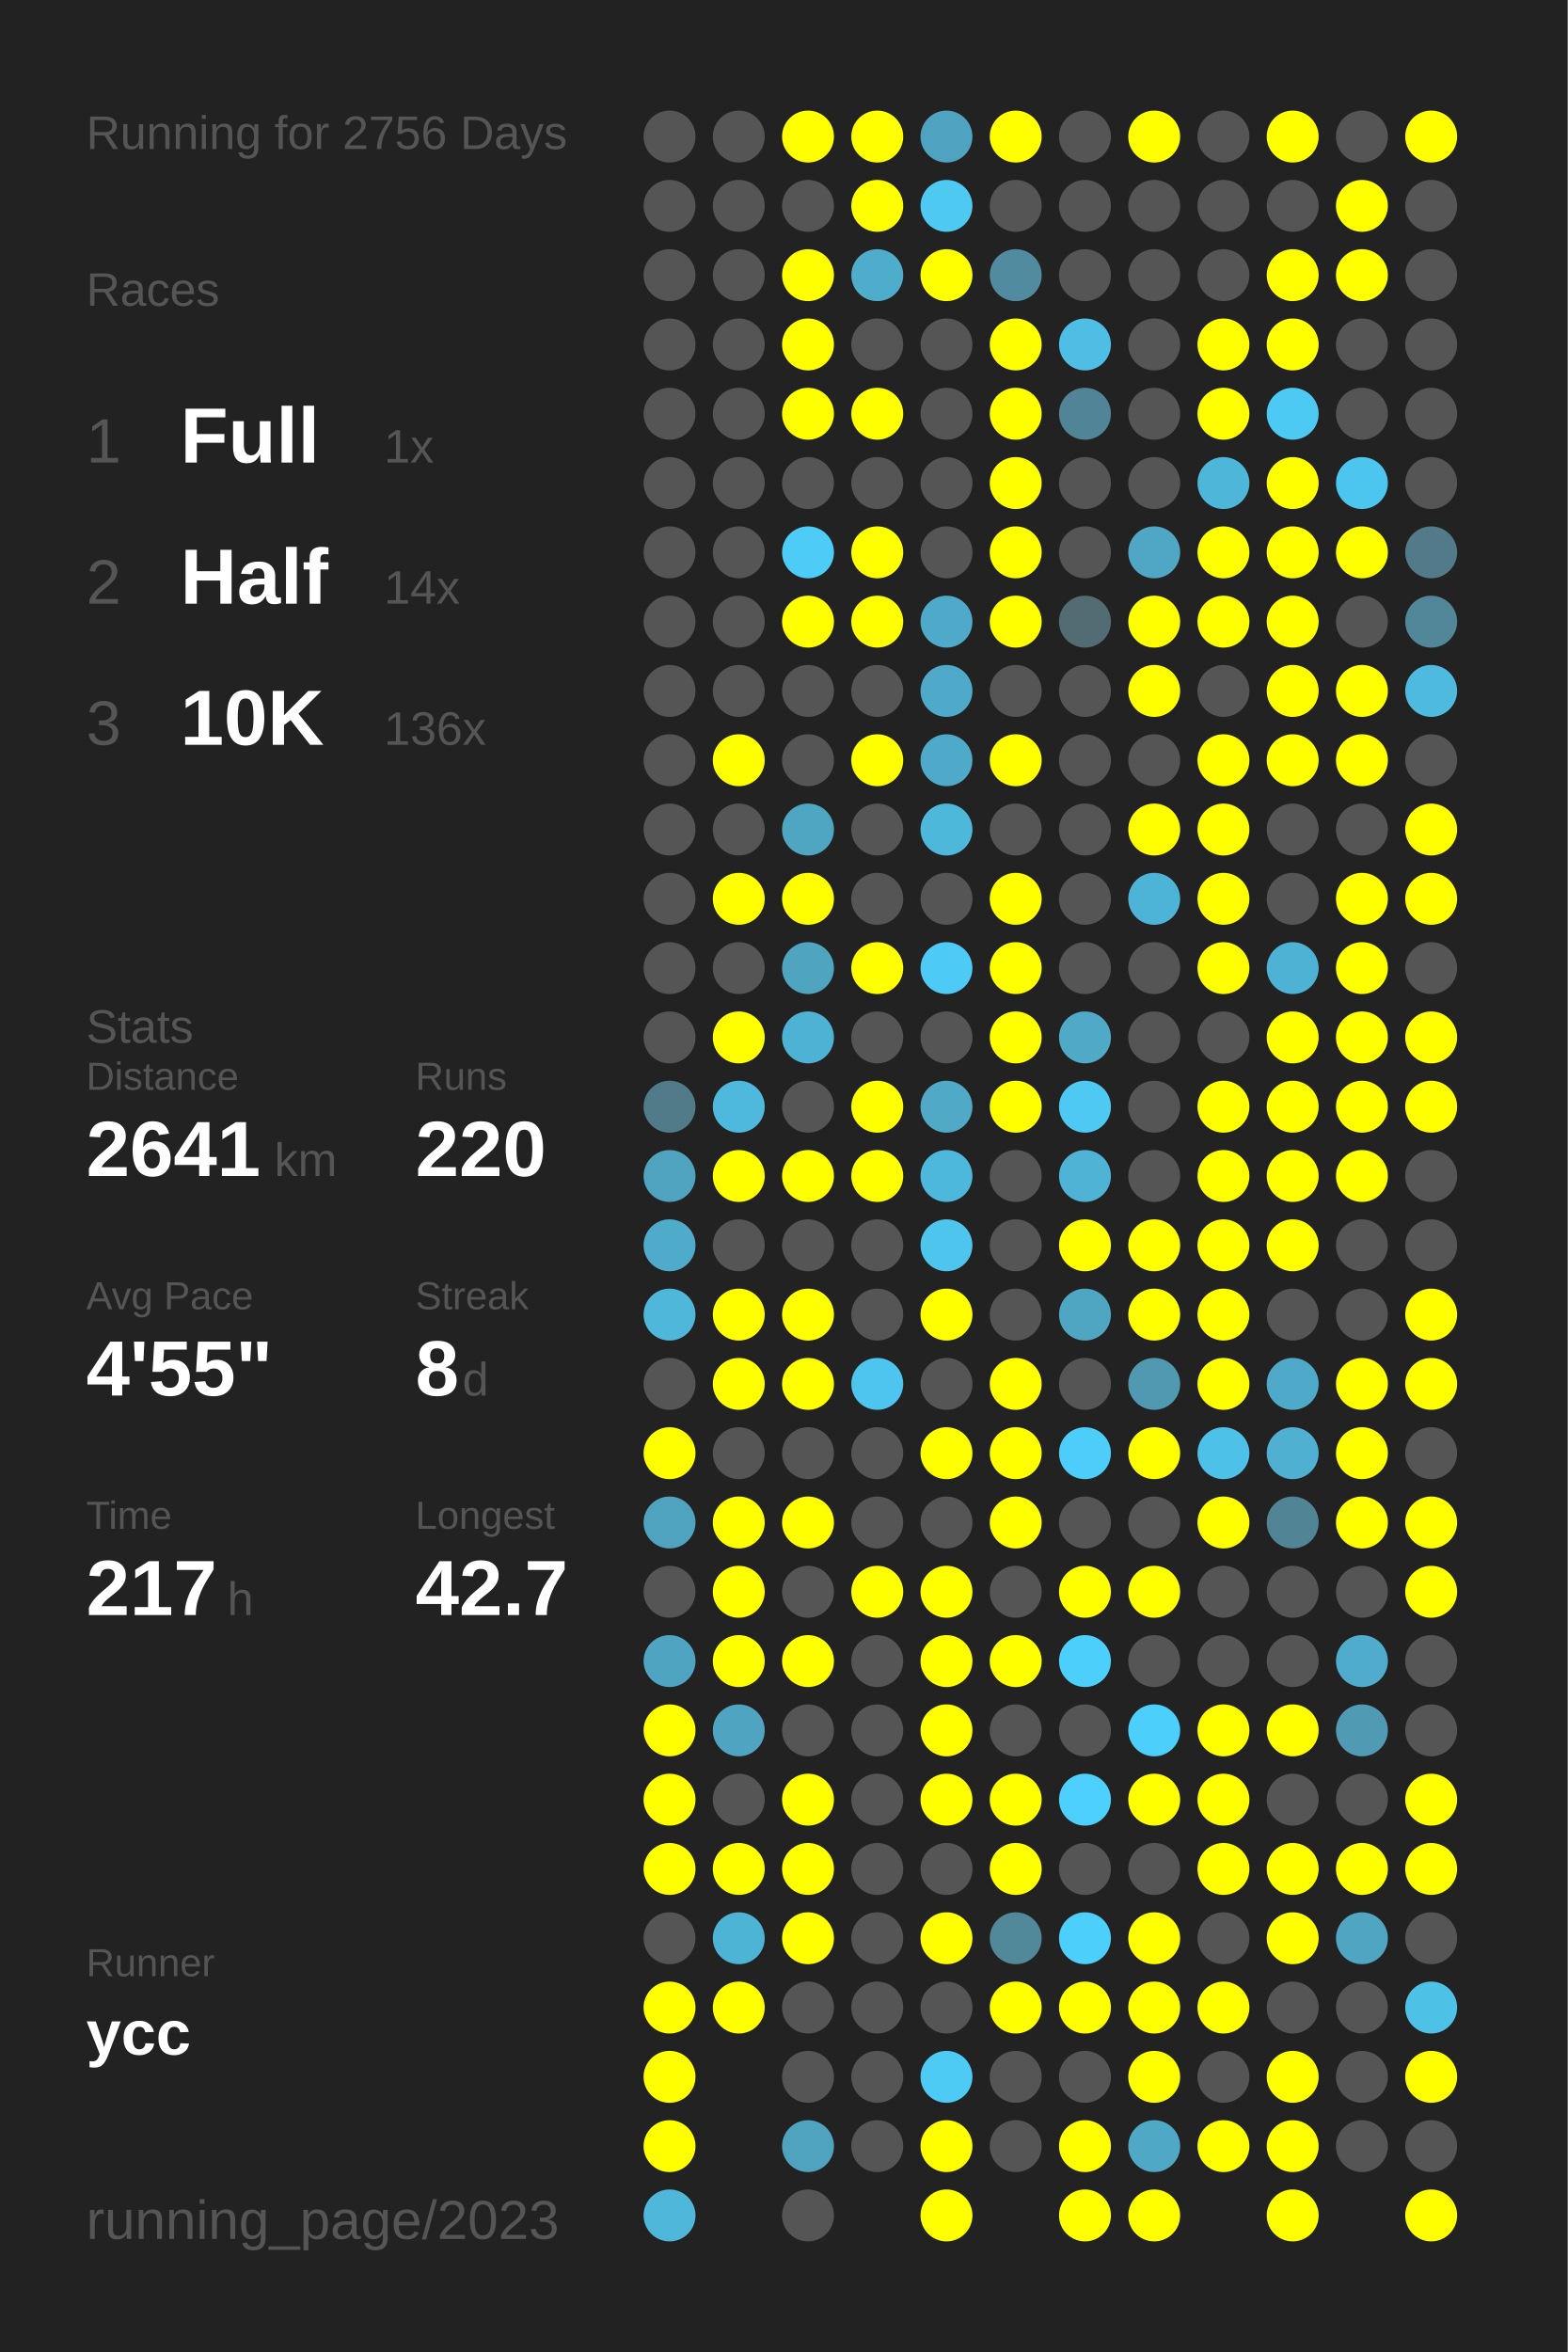
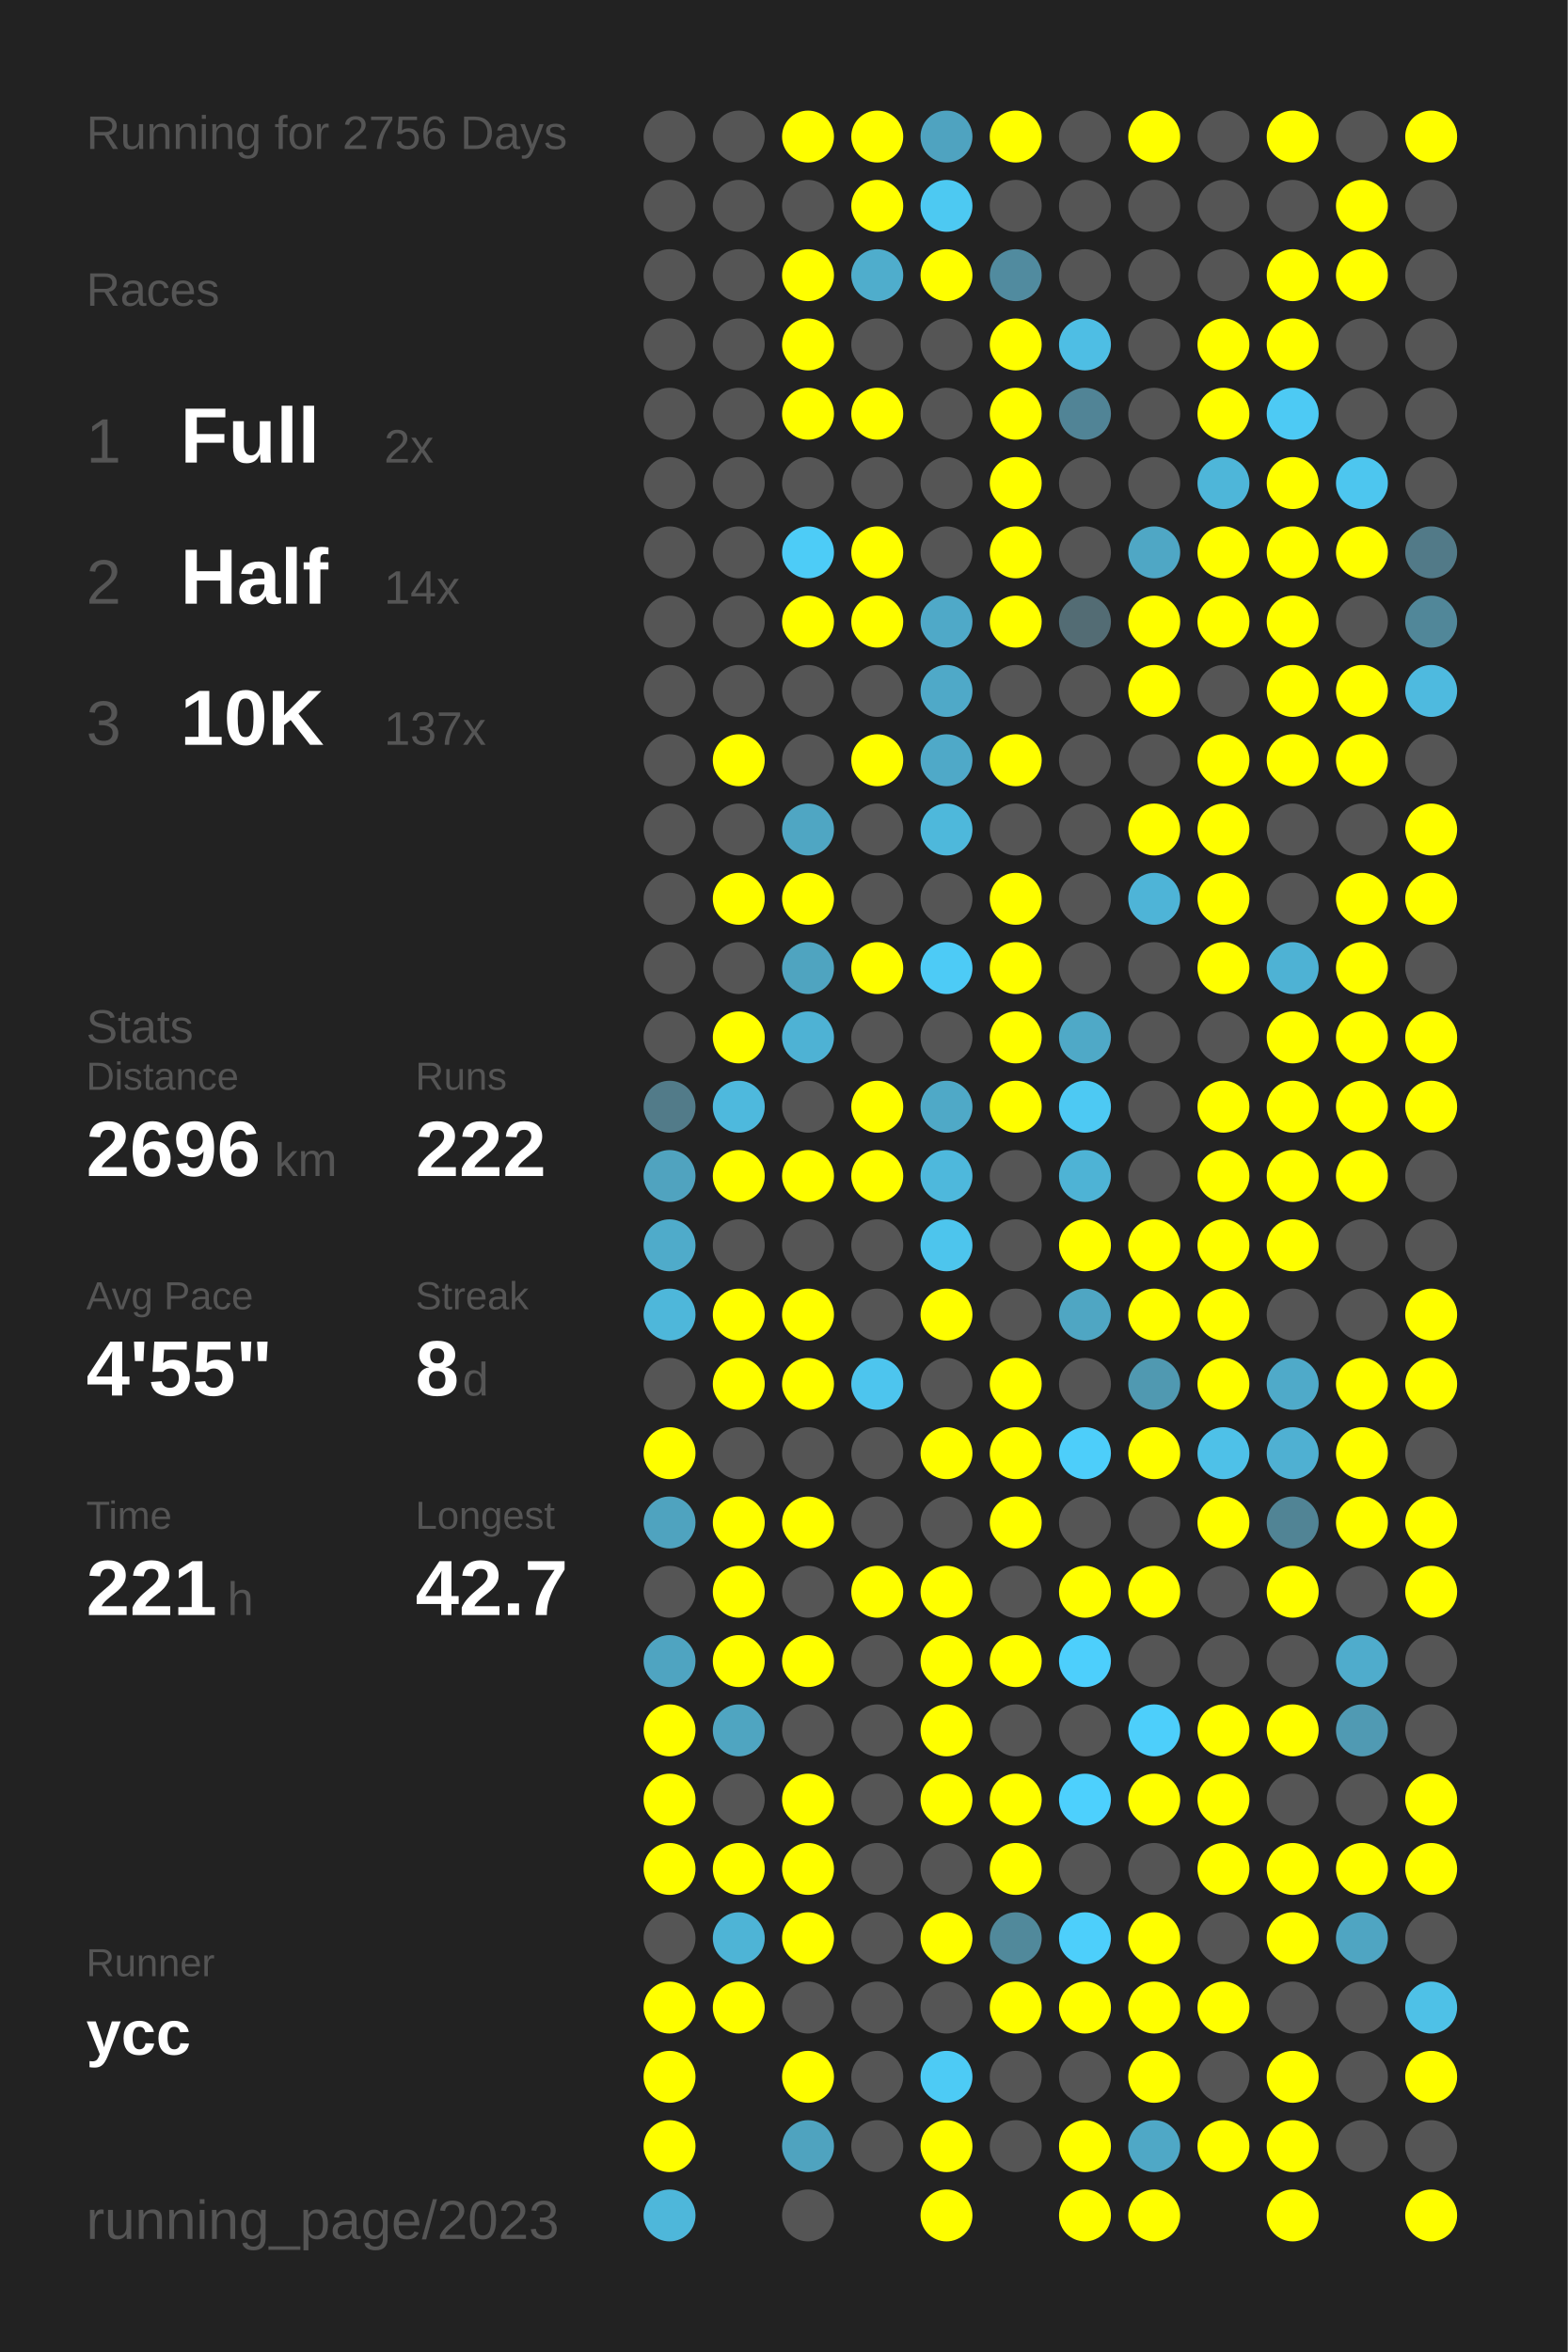
<svg xmlns="http://www.w3.org/2000/svg" baseProfile="full" height="300mm" version="1.1" viewBox="0,0,200,300" width="200mm">
  <defs />
  <rect fill="#222222" height="300" width="200" x="0" y="0" />
  <text fill="#555555" style="font-size:6px; font-family:Arial;" x="11" y="19">Running for 2756 Days</text>
  <text fill="#555555" style="font-size:6px; font-family:Arial;" x="11" y="39">Races</text>
  <text fill="#555555" style="font-size:8px; font-family:Arial;" x="11" y="59">1</text>
  <text fill="#FFFFFF" style="font-size:10px; font-family:Arial; font-weight:bold;" x="23" y="59">Full</text>
-   <text fill="#555555" style="font-size:6px; font-family:Arial;" x="49" y="59">1x</text>
+   <text fill="#555555" style="font-size:6px; font-family:Arial;" x="49" y="59">2x</text>
  <text fill="#555555" style="font-size:8px; font-family:Arial;" x="11" y="77">2</text>
  <text fill="#FFFFFF" style="font-size:10px; font-family:Arial; font-weight:bold;" x="23" y="77">Half</text>
  <text fill="#555555" style="font-size:6px; font-family:Arial;" x="49" y="77">14x</text>
  <text fill="#555555" style="font-size:8px; font-family:Arial;" x="11" y="95">3</text>
  <text fill="#FFFFFF" style="font-size:10px; font-family:Arial; font-weight:bold;" x="23" y="95">10K</text>
-   <text fill="#555555" style="font-size:6px; font-family:Arial;" x="49" y="95">136x</text>
+   <text fill="#555555" style="font-size:6px; font-family:Arial;" x="49" y="95">137x</text>
  <text fill="#555555" style="font-size:6px; font-family:Arial;" x="11" y="133">Stats</text>
  <text fill="#555555" style="font-size:5px; font-family:Arial;" x="11" y="139">Distance</text>
-   <text fill="#FFFFFF" style="font-size:10px; font-family:Arial; font-weight:bold;" x="11" y="150">2641</text>
+   <text fill="#FFFFFF" style="font-size:10px; font-family:Arial; font-weight:bold;" x="11" y="150">2696</text>
  <text fill="#555555" style="font-size:6px; font-family:Arial;" x="35" y="150">km</text>
  <text fill="#555555" style="font-size:5px; font-family:Arial;" x="53" y="139">Runs</text>
-   <text fill="#FFFFFF" style="font-size:10px; font-family:Arial; font-weight:bold;" x="53" y="150">220</text>
+   <text fill="#FFFFFF" style="font-size:10px; font-family:Arial; font-weight:bold;" x="53" y="150">222</text>
  <text fill="#555555" style="font-size:5px; font-family:Arial;" x="11" y="167">Avg Pace</text>
  <text fill="#FFFFFF" style="font-size:10px; font-family:Arial; font-weight:bold;" x="11" y="178">4'55"</text>
  <text fill="#555555" style="font-size:5px; font-family:Arial;" x="53" y="167">Streak</text>
  <text fill="#FFFFFF" style="font-size:10px; font-family:Arial; font-weight:bold;" x="53" y="178">8</text>
  <text fill="#555555" style="font-size:6px; font-family:Arial;" x="59" y="178">d</text>
  <text fill="#555555" style="font-size:5px; font-family:Arial;" x="11" y="195">Time</text>
-   <text fill="#FFFFFF" style="font-size:10px; font-family:Arial; font-weight:bold;" x="11" y="206">217</text>
+   <text fill="#FFFFFF" style="font-size:10px; font-family:Arial; font-weight:bold;" x="11" y="206">221</text>
  <text fill="#555555" style="font-size:6px; font-family:Arial;" x="29" y="206">h</text>
  <text fill="#555555" style="font-size:5px; font-family:Arial;" x="53" y="195">Longest</text>
  <text fill="#FFFFFF" style="font-size:10px; font-family:Arial; font-weight:bold;" x="53" y="206">42.7</text>
  <text fill="#555555" style="font-size:5px; font-family:Arial;" x="11" y="252.065">Runner</text>
  <text fill="#FFFFFF" style="font-size:8px; font-family:Arial; font-weight:bold;" x="11" y="262.065">ycc</text>
  <text fill="#555555" style="font-size:7px; font-family:Arial;" x="11" y="285.581">running_page/2023</text>
  <circle cx="85.417" cy="17.419" fill="#555555" r="3.312" />
  <circle cx="85.417" cy="26.258" fill="#555555" r="3.312" />
  <circle cx="85.417" cy="35.097" fill="#555555" r="3.312" />
  <circle cx="85.417" cy="43.935" fill="#555555" r="3.312" />
  <circle cx="85.417" cy="52.774" fill="#555555" r="3.312" />
  <circle cx="85.417" cy="61.613" fill="#555555" r="3.312" />
  <circle cx="85.417" cy="70.452" fill="#555555" r="3.312" />
  <circle cx="85.417" cy="79.29" fill="#555555" r="3.312" />
  <circle cx="85.417" cy="88.129" fill="#555555" r="3.312" />
  <circle cx="85.417" cy="96.968" fill="#555555" r="3.312" />
  <circle cx="85.417" cy="105.806" fill="#555555" r="3.312" />
  <circle cx="85.417" cy="114.645" fill="#555555" r="3.312" />
  <circle cx="85.417" cy="123.484" fill="#555555" r="3.312" />
  <circle cx="85.417" cy="132.323" fill="#555555" r="3.312" />
  <circle cx="85.417" cy="141.161" fill="#527b89" r="3.312" />
  <circle cx="85.417" cy="150" fill="#50a3bf" r="3.312" />
  <circle cx="85.417" cy="158.839" fill="#4fabca" r="3.312" />
  <circle cx="85.417" cy="167.677" fill="#4eb7da" r="3.312" />
  <circle cx="85.417" cy="176.516" fill="#555555" r="3.312" />
  <circle cx="85.417" cy="185.355" fill="#FFFF00" r="3.312" />
  <circle cx="85.417" cy="194.194" fill="#4fa3bf" r="3.312" />
  <circle cx="85.417" cy="203.032" fill="#555555" r="3.312" />
  <circle cx="85.417" cy="211.871" fill="#4fa4c1" r="3.312" />
  <circle cx="85.417" cy="220.71" fill="#FFFF00" r="3.312" />
  <circle cx="85.417" cy="229.548" fill="#FFFF00" r="3.312" />
  <circle cx="85.417" cy="238.387" fill="#FFFF00" r="3.312" />
  <circle cx="85.417" cy="247.226" fill="#555555" r="3.312" />
  <circle cx="85.417" cy="256.065" fill="#FFFF00" r="3.312" />
  <circle cx="85.417" cy="264.903" fill="#FFFF00" r="3.312" />
  <circle cx="85.417" cy="273.742" fill="#FFFF00" r="3.312" />
  <circle cx="85.417" cy="282.581" fill="#4eb7da" r="3.312" />
  <circle cx="94.25" cy="17.419" fill="#555555" r="3.312" />
  <circle cx="94.25" cy="26.258" fill="#555555" r="3.312" />
  <circle cx="94.25" cy="35.097" fill="#555555" r="3.312" />
  <circle cx="94.25" cy="43.935" fill="#555555" r="3.312" />
  <circle cx="94.25" cy="52.774" fill="#555555" r="3.312" />
  <circle cx="94.25" cy="61.613" fill="#555555" r="3.312" />
  <circle cx="94.25" cy="70.452" fill="#555555" r="3.312" />
  <circle cx="94.25" cy="79.29" fill="#555555" r="3.312" />
  <circle cx="94.25" cy="88.129" fill="#555555" r="3.312" />
  <circle cx="94.25" cy="96.968" fill="#FFFF00" r="3.312" />
  <circle cx="94.25" cy="105.806" fill="#555555" r="3.312" />
  <circle cx="94.25" cy="114.645" fill="#FFFF00" r="3.312" />
  <circle cx="94.25" cy="123.484" fill="#555555" r="3.312" />
  <circle cx="94.25" cy="132.323" fill="#FFFF00" r="3.312" />
  <circle cx="94.25" cy="141.161" fill="#4eb9dd" r="3.312" />
  <circle cx="94.25" cy="150" fill="#FFFF00" r="3.312" />
  <circle cx="94.25" cy="158.839" fill="#555555" r="3.312" />
  <circle cx="94.25" cy="167.677" fill="#FFFF00" r="3.312" />
  <circle cx="94.25" cy="176.516" fill="#FFFF00" r="3.312" />
  <circle cx="94.25" cy="185.355" fill="#555555" r="3.312" />
  <circle cx="94.25" cy="194.194" fill="#FFFF00" r="3.312" />
  <circle cx="94.25" cy="203.032" fill="#FFFF00" r="3.312" />
  <circle cx="94.25" cy="211.871" fill="#FFFF00" r="3.312" />
  <circle cx="94.25" cy="220.71" fill="#4fa5c1" r="3.312" />
  <circle cx="94.25" cy="229.548" fill="#555555" r="3.312" />
  <circle cx="94.25" cy="238.387" fill="#FFFF00" r="3.312" />
  <circle cx="94.25" cy="247.226" fill="#4eb4d6" r="3.312" />
  <circle cx="94.25" cy="256.065" fill="#FFFF00" r="3.312" />
  <circle cx="103.083" cy="17.419" fill="#FFFF00" r="3.312" />
  <circle cx="103.083" cy="26.258" fill="#555555" r="3.312" />
  <circle cx="103.083" cy="35.097" fill="#FFFF00" r="3.312" />
  <circle cx="103.083" cy="43.935" fill="#FFFF00" r="3.312" />
  <circle cx="103.083" cy="52.774" fill="#FFFF00" r="3.312" />
  <circle cx="103.083" cy="61.613" fill="#555555" r="3.312" />
  <circle cx="103.083" cy="70.452" fill="#4dccf7" r="3.312" />
  <circle cx="103.083" cy="79.29" fill="#FFFF00" r="3.312" />
  <circle cx="103.083" cy="88.129" fill="#555555" r="3.312" />
  <circle cx="103.083" cy="96.968" fill="#555555" r="3.312" />
  <circle cx="103.083" cy="105.806" fill="#4fa6c3" r="3.312" />
  <circle cx="103.083" cy="114.645" fill="#FFFF00" r="3.312" />
  <circle cx="103.083" cy="123.484" fill="#4fa4c0" r="3.312" />
  <circle cx="103.083" cy="132.323" fill="#4eb2d4" r="3.312" />
  <circle cx="103.083" cy="141.161" fill="#555555" r="3.312" />
  <circle cx="103.083" cy="150" fill="#FFFF00" r="3.312" />
  <circle cx="103.083" cy="158.839" fill="#555555" r="3.312" />
  <circle cx="103.083" cy="167.677" fill="#FFFF00" r="3.312" />
  <circle cx="103.083" cy="176.516" fill="#FFFF00" r="3.312" />
  <circle cx="103.083" cy="185.355" fill="#555555" r="3.312" />
  <circle cx="103.083" cy="194.194" fill="#FFFF00" r="3.312" />
  <circle cx="103.083" cy="203.032" fill="#555555" r="3.312" />
  <circle cx="103.083" cy="211.871" fill="#FFFF00" r="3.312" />
  <circle cx="103.083" cy="220.71" fill="#555555" r="3.312" />
  <circle cx="103.083" cy="229.548" fill="#FFFF00" r="3.312" />
  <circle cx="103.083" cy="238.387" fill="#FFFF00" r="3.312" />
  <circle cx="103.083" cy="247.226" fill="#FFFF00" r="3.312" />
  <circle cx="103.083" cy="256.065" fill="#555555" r="3.312" />
-   <circle cx="103.083" cy="264.903" fill="#555555" r="3.312" />
+   <circle cx="103.083" cy="264.903" fill="#FFFF00" r="3.312" />
  <circle cx="103.083" cy="273.742" fill="#4fa3bf" r="3.312" />
  <circle cx="103.083" cy="282.581" fill="#555555" r="3.312" />
  <circle cx="111.917" cy="17.419" fill="#FFFF00" r="3.312" />
  <circle cx="111.917" cy="26.258" fill="#FFFF00" r="3.312" />
  <circle cx="111.917" cy="35.097" fill="#4fadcc" r="3.312" />
  <circle cx="111.917" cy="43.935" fill="#555555" r="3.312" />
  <circle cx="111.917" cy="52.774" fill="#FFFF00" r="3.312" />
  <circle cx="111.917" cy="61.613" fill="#555555" r="3.312" />
  <circle cx="111.917" cy="70.452" fill="#FFFF00" r="3.312" />
  <circle cx="111.917" cy="79.29" fill="#FFFF00" r="3.312" />
  <circle cx="111.917" cy="88.129" fill="#555555" r="3.312" />
  <circle cx="111.917" cy="96.968" fill="#FFFF00" r="3.312" />
  <circle cx="111.917" cy="105.806" fill="#555555" r="3.312" />
  <circle cx="111.917" cy="114.645" fill="#555555" r="3.312" />
  <circle cx="111.917" cy="123.484" fill="#FFFF00" r="3.312" />
  <circle cx="111.917" cy="132.323" fill="#555555" r="3.312" />
  <circle cx="111.917" cy="141.161" fill="#FFFF00" r="3.312" />
  <circle cx="111.917" cy="150" fill="#FFFF00" r="3.312" />
  <circle cx="111.917" cy="158.839" fill="#555555" r="3.312" />
  <circle cx="111.917" cy="167.677" fill="#555555" r="3.312" />
  <circle cx="111.917" cy="176.516" fill="#4dc5ee" r="3.312" />
  <circle cx="111.917" cy="185.355" fill="#555555" r="3.312" />
  <circle cx="111.917" cy="194.194" fill="#555555" r="3.312" />
  <circle cx="111.917" cy="203.032" fill="#FFFF00" r="3.312" />
  <circle cx="111.917" cy="211.871" fill="#555555" r="3.312" />
  <circle cx="111.917" cy="220.71" fill="#555555" r="3.312" />
  <circle cx="111.917" cy="229.548" fill="#555555" r="3.312" />
  <circle cx="111.917" cy="238.387" fill="#555555" r="3.312" />
  <circle cx="111.917" cy="247.226" fill="#555555" r="3.312" />
  <circle cx="111.917" cy="256.065" fill="#555555" r="3.312" />
  <circle cx="111.917" cy="264.903" fill="#555555" r="3.312" />
  <circle cx="111.917" cy="273.742" fill="#555555" r="3.312" />
  <circle cx="120.75" cy="17.419" fill="#4fa3c0" r="3.312" />
  <circle cx="120.75" cy="26.258" fill="#4dc9f2" r="3.312" />
  <circle cx="120.75" cy="35.097" fill="#FFFF00" r="3.312" />
  <circle cx="120.75" cy="43.935" fill="#555555" r="3.312" />
  <circle cx="120.75" cy="52.774" fill="#555555" r="3.312" />
  <circle cx="120.75" cy="61.613" fill="#555555" r="3.312" />
  <circle cx="120.75" cy="70.452" fill="#555555" r="3.312" />
  <circle cx="120.75" cy="79.29" fill="#4fa9c8" r="3.312" />
  <circle cx="120.75" cy="88.129" fill="#4fa9c8" r="3.312" />
  <circle cx="120.75" cy="96.968" fill="#4fa9c8" r="3.312" />
  <circle cx="120.75" cy="105.806" fill="#4eb8db" r="3.312" />
  <circle cx="120.75" cy="114.645" fill="#555555" r="3.312" />
  <circle cx="120.75" cy="123.484" fill="#4dcbf6" r="3.312" />
  <circle cx="120.75" cy="132.323" fill="#555555" r="3.312" />
  <circle cx="120.75" cy="141.161" fill="#4fa9c7" r="3.312" />
  <circle cx="120.75" cy="150" fill="#4eb8dc" r="3.312" />
  <circle cx="120.75" cy="158.839" fill="#4dc5ed" r="3.312" />
  <circle cx="120.75" cy="167.677" fill="#FFFF00" r="3.312" />
  <circle cx="120.75" cy="176.516" fill="#555555" r="3.312" />
  <circle cx="120.75" cy="185.355" fill="#FFFF00" r="3.312" />
  <circle cx="120.75" cy="194.194" fill="#555555" r="3.312" />
  <circle cx="120.75" cy="203.032" fill="#FFFF00" r="3.312" />
  <circle cx="120.75" cy="211.871" fill="#FFFF00" r="3.312" />
  <circle cx="120.75" cy="220.71" fill="#FFFF00" r="3.312" />
  <circle cx="120.75" cy="229.548" fill="#FFFF00" r="3.312" />
  <circle cx="120.75" cy="238.387" fill="#555555" r="3.312" />
  <circle cx="120.75" cy="247.226" fill="#FFFF00" r="3.312" />
  <circle cx="120.75" cy="256.065" fill="#555555" r="3.312" />
  <circle cx="120.75" cy="264.903" fill="#4dcbf5" r="3.312" />
  <circle cx="120.75" cy="273.742" fill="#FFFF00" r="3.312" />
  <circle cx="120.75" cy="282.581" fill="#FFFF00" r="3.312" />
  <circle cx="129.583" cy="17.419" fill="#FFFF00" r="3.312" />
  <circle cx="129.583" cy="26.258" fill="#555555" r="3.312" />
  <circle cx="129.583" cy="35.097" fill="#518b9f" r="3.312" />
  <circle cx="129.583" cy="43.935" fill="#FFFF00" r="3.312" />
  <circle cx="129.583" cy="52.774" fill="#FFFF00" r="3.312" />
  <circle cx="129.583" cy="61.613" fill="#FFFF00" r="3.312" />
  <circle cx="129.583" cy="70.452" fill="#FFFF00" r="3.312" />
  <circle cx="129.583" cy="79.29" fill="#FFFF00" r="3.312" />
  <circle cx="129.583" cy="88.129" fill="#555555" r="3.312" />
  <circle cx="129.583" cy="96.968" fill="#FFFF00" r="3.312" />
  <circle cx="129.583" cy="105.806" fill="#555555" r="3.312" />
  <circle cx="129.583" cy="114.645" fill="#FFFF00" r="3.312" />
  <circle cx="129.583" cy="123.484" fill="#FFFF00" r="3.312" />
  <circle cx="129.583" cy="132.323" fill="#FFFF00" r="3.312" />
  <circle cx="129.583" cy="141.161" fill="#FFFF00" r="3.312" />
  <circle cx="129.583" cy="150" fill="#555555" r="3.312" />
  <circle cx="129.583" cy="158.839" fill="#555555" r="3.312" />
  <circle cx="129.583" cy="167.677" fill="#555555" r="3.312" />
  <circle cx="129.583" cy="176.516" fill="#FFFF00" r="3.312" />
  <circle cx="129.583" cy="185.355" fill="#FFFF00" r="3.312" />
  <circle cx="129.583" cy="194.194" fill="#FFFF00" r="3.312" />
  <circle cx="129.583" cy="203.032" fill="#555555" r="3.312" />
  <circle cx="129.583" cy="211.871" fill="#FFFF00" r="3.312" />
  <circle cx="129.583" cy="220.71" fill="#555555" r="3.312" />
  <circle cx="129.583" cy="229.548" fill="#FFFF00" r="3.312" />
  <circle cx="129.583" cy="238.387" fill="#FFFF00" r="3.312" />
  <circle cx="129.583" cy="247.226" fill="#51899b" r="3.312" />
  <circle cx="129.583" cy="256.065" fill="#FFFF00" r="3.312" />
  <circle cx="129.583" cy="264.903" fill="#555555" r="3.312" />
  <circle cx="129.583" cy="273.742" fill="#555555" r="3.312" />
  <circle cx="138.417" cy="17.419" fill="#555555" r="3.312" />
  <circle cx="138.417" cy="26.258" fill="#555555" r="3.312" />
  <circle cx="138.417" cy="35.097" fill="#555555" r="3.312" />
  <circle cx="138.417" cy="43.935" fill="#4ebee4" r="3.312" />
  <circle cx="138.417" cy="52.774" fill="#518496" r="3.312" />
  <circle cx="138.417" cy="61.613" fill="#555555" r="3.312" />
  <circle cx="138.417" cy="70.452" fill="#555555" r="3.312" />
  <circle cx="138.417" cy="79.29" fill="#536c74" r="3.312" />
  <circle cx="138.417" cy="88.129" fill="#555555" r="3.312" />
  <circle cx="138.417" cy="96.968" fill="#555555" r="3.312" />
  <circle cx="138.417" cy="105.806" fill="#555555" r="3.312" />
  <circle cx="138.417" cy="114.645" fill="#555555" r="3.312" />
  <circle cx="138.417" cy="123.484" fill="#555555" r="3.312" />
  <circle cx="138.417" cy="132.323" fill="#4fa9c7" r="3.312" />
  <circle cx="138.417" cy="141.161" fill="#4dc9f3" r="3.312" />
  <circle cx="138.417" cy="150" fill="#4eb3d5" r="3.312" />
  <circle cx="138.417" cy="158.839" fill="#FFFF00" r="3.312" />
  <circle cx="138.417" cy="167.677" fill="#4fa6c3" r="3.312" />
  <circle cx="138.417" cy="176.516" fill="#555555" r="3.312" />
  <circle cx="138.417" cy="185.355" fill="#4dcefa" r="3.312" />
  <circle cx="138.417" cy="194.194" fill="#555555" r="3.312" />
  <circle cx="138.417" cy="203.032" fill="#FFFF00" r="3.312" />
  <circle cx="138.417" cy="211.871" fill="#4dcffc" r="3.312" />
  <circle cx="138.417" cy="220.71" fill="#555555" r="3.312" />
  <circle cx="138.417" cy="229.548" fill="#4dd0fd" r="3.312" />
  <circle cx="138.417" cy="238.387" fill="#555555" r="3.312" />
  <circle cx="138.417" cy="247.226" fill="#4dcffb" r="3.312" />
  <circle cx="138.417" cy="256.065" fill="#FFFF00" r="3.312" />
  <circle cx="138.417" cy="264.903" fill="#555555" r="3.312" />
  <circle cx="138.417" cy="273.742" fill="#FFFF00" r="3.312" />
  <circle cx="138.417" cy="282.581" fill="#FFFF00" r="3.312" />
  <circle cx="147.25" cy="17.419" fill="#FFFF00" r="3.312" />
  <circle cx="147.25" cy="26.258" fill="#555555" r="3.312" />
  <circle cx="147.25" cy="35.097" fill="#555555" r="3.312" />
  <circle cx="147.25" cy="43.935" fill="#555555" r="3.312" />
  <circle cx="147.25" cy="52.774" fill="#555555" r="3.312" />
  <circle cx="147.25" cy="61.613" fill="#555555" r="3.312" />
  <circle cx="147.25" cy="70.452" fill="#4fa7c5" r="3.312" />
  <circle cx="147.25" cy="79.29" fill="#FFFF00" r="3.312" />
  <circle cx="147.25" cy="88.129" fill="#FFFF00" r="3.312" />
  <circle cx="147.25" cy="96.968" fill="#555555" r="3.312" />
  <circle cx="147.25" cy="105.806" fill="#FFFF00" r="3.312" />
  <circle cx="147.25" cy="114.645" fill="#4eb4d7" r="3.312" />
  <circle cx="147.25" cy="123.484" fill="#555555" r="3.312" />
  <circle cx="147.25" cy="132.323" fill="#555555" r="3.312" />
  <circle cx="147.25" cy="141.161" fill="#555555" r="3.312" />
  <circle cx="147.25" cy="150" fill="#555555" r="3.312" />
  <circle cx="147.25" cy="158.839" fill="#FFFF00" r="3.312" />
  <circle cx="147.25" cy="167.677" fill="#FFFF00" r="3.312" />
  <circle cx="147.25" cy="176.516" fill="#5099b1" r="3.312" />
  <circle cx="147.25" cy="185.355" fill="#FFFF00" r="3.312" />
  <circle cx="147.25" cy="194.194" fill="#555555" r="3.312" />
  <circle cx="147.25" cy="203.032" fill="#FFFF00" r="3.312" />
  <circle cx="147.25" cy="211.871" fill="#555555" r="3.312" />
  <circle cx="147.25" cy="220.71" fill="#4dcffb" r="3.312" />
  <circle cx="147.25" cy="229.548" fill="#FFFF00" r="3.312" />
  <circle cx="147.25" cy="238.387" fill="#555555" r="3.312" />
  <circle cx="147.25" cy="247.226" fill="#FFFF00" r="3.312" />
  <circle cx="147.25" cy="256.065" fill="#FFFF00" r="3.312" />
  <circle cx="147.25" cy="264.903" fill="#FFFF00" r="3.312" />
  <circle cx="147.25" cy="273.742" fill="#4fa8c6" r="3.312" />
  <circle cx="147.25" cy="282.581" fill="#FFFF00" r="3.312" />
  <circle cx="156.083" cy="17.419" fill="#555555" r="3.312" />
  <circle cx="156.083" cy="26.258" fill="#555555" r="3.312" />
  <circle cx="156.083" cy="35.097" fill="#555555" r="3.312" />
  <circle cx="156.083" cy="43.935" fill="#FFFF00" r="3.312" />
  <circle cx="156.083" cy="52.774" fill="#FFFF00" r="3.312" />
  <circle cx="156.083" cy="61.613" fill="#4eb6d9" r="3.312" />
  <circle cx="156.083" cy="70.452" fill="#FFFF00" r="3.312" />
  <circle cx="156.083" cy="79.29" fill="#FFFF00" r="3.312" />
  <circle cx="156.083" cy="88.129" fill="#555555" r="3.312" />
  <circle cx="156.083" cy="96.968" fill="#FFFF00" r="3.312" />
  <circle cx="156.083" cy="105.806" fill="#FFFF00" r="3.312" />
  <circle cx="156.083" cy="114.645" fill="#FFFF00" r="3.312" />
  <circle cx="156.083" cy="123.484" fill="#FFFF00" r="3.312" />
  <circle cx="156.083" cy="132.323" fill="#555555" r="3.312" />
  <circle cx="156.083" cy="141.161" fill="#FFFF00" r="3.312" />
  <circle cx="156.083" cy="150" fill="#FFFF00" r="3.312" />
  <circle cx="156.083" cy="158.839" fill="#FFFF00" r="3.312" />
  <circle cx="156.083" cy="167.677" fill="#FFFF00" r="3.312" />
  <circle cx="156.083" cy="176.516" fill="#FFFF00" r="3.312" />
  <circle cx="156.083" cy="185.355" fill="#4ec1e8" r="3.312" />
  <circle cx="156.083" cy="194.194" fill="#FFFF00" r="3.312" />
  <circle cx="156.083" cy="203.032" fill="#555555" r="3.312" />
  <circle cx="156.083" cy="211.871" fill="#555555" r="3.312" />
  <circle cx="156.083" cy="220.71" fill="#FFFF00" r="3.312" />
  <circle cx="156.083" cy="229.548" fill="#FFFF00" r="3.312" />
  <circle cx="156.083" cy="238.387" fill="#FFFF00" r="3.312" />
  <circle cx="156.083" cy="247.226" fill="#555555" r="3.312" />
  <circle cx="156.083" cy="256.065" fill="#FFFF00" r="3.312" />
  <circle cx="156.083" cy="264.903" fill="#555555" r="3.312" />
  <circle cx="156.083" cy="273.742" fill="#FFFF00" r="3.312" />
  <circle cx="164.917" cy="17.419" fill="#FFFF00" r="3.312" />
  <circle cx="164.917" cy="26.258" fill="#555555" r="3.312" />
  <circle cx="164.917" cy="35.097" fill="#FFFF00" r="3.312" />
  <circle cx="164.917" cy="43.935" fill="#FFFF00" r="3.312" />
  <circle cx="164.917" cy="52.774" fill="#4dcaf4" r="3.312" />
  <circle cx="164.917" cy="61.613" fill="#FFFF00" r="3.312" />
  <circle cx="164.917" cy="70.452" fill="#FFFF00" r="3.312" />
  <circle cx="164.917" cy="79.29" fill="#FFFF00" r="3.312" />
  <circle cx="164.917" cy="88.129" fill="#FFFF00" r="3.312" />
  <circle cx="164.917" cy="96.968" fill="#FFFF00" r="3.312" />
  <circle cx="164.917" cy="105.806" fill="#555555" r="3.312" />
  <circle cx="164.917" cy="114.645" fill="#555555" r="3.312" />
  <circle cx="164.917" cy="123.484" fill="#4eb2d4" r="3.312" />
  <circle cx="164.917" cy="132.323" fill="#FFFF00" r="3.312" />
  <circle cx="164.917" cy="141.161" fill="#FFFF00" r="3.312" />
  <circle cx="164.917" cy="150" fill="#FFFF00" r="3.312" />
  <circle cx="164.917" cy="158.839" fill="#FFFF00" r="3.312" />
  <circle cx="164.917" cy="167.677" fill="#555555" r="3.312" />
  <circle cx="164.917" cy="176.516" fill="#4faac9" r="3.312" />
  <circle cx="164.917" cy="185.355" fill="#4fb0d2" r="3.312" />
  <circle cx="164.917" cy="194.194" fill="#518495" r="3.312" />
-   <circle cx="164.917" cy="203.032" fill="#555555" r="3.312" />
+   <circle cx="164.917" cy="203.032" fill="#FFFF00" r="3.312" />
  <circle cx="164.917" cy="211.871" fill="#555555" r="3.312" />
  <circle cx="164.917" cy="220.71" fill="#FFFF00" r="3.312" />
  <circle cx="164.917" cy="229.548" fill="#555555" r="3.312" />
  <circle cx="164.917" cy="238.387" fill="#FFFF00" r="3.312" />
  <circle cx="164.917" cy="247.226" fill="#FFFF00" r="3.312" />
  <circle cx="164.917" cy="256.065" fill="#555555" r="3.312" />
  <circle cx="164.917" cy="264.903" fill="#FFFF00" r="3.312" />
  <circle cx="164.917" cy="273.742" fill="#FFFF00" r="3.312" />
  <circle cx="164.917" cy="282.581" fill="#FFFF00" r="3.312" />
  <circle cx="173.75" cy="17.419" fill="#555555" r="3.312" />
  <circle cx="173.75" cy="26.258" fill="#FFFF00" r="3.312" />
  <circle cx="173.75" cy="35.097" fill="#FFFF00" r="3.312" />
  <circle cx="173.75" cy="43.935" fill="#555555" r="3.312" />
  <circle cx="173.75" cy="52.774" fill="#555555" r="3.312" />
  <circle cx="173.75" cy="61.613" fill="#4dc6ef" r="3.312" />
  <circle cx="173.75" cy="70.452" fill="#FFFF00" r="3.312" />
  <circle cx="173.75" cy="79.29" fill="#555555" r="3.312" />
  <circle cx="173.75" cy="88.129" fill="#FFFF00" r="3.312" />
  <circle cx="173.75" cy="96.968" fill="#FFFF00" r="3.312" />
  <circle cx="173.75" cy="105.806" fill="#555555" r="3.312" />
  <circle cx="173.75" cy="114.645" fill="#FFFF00" r="3.312" />
  <circle cx="173.75" cy="123.484" fill="#FFFF00" r="3.312" />
  <circle cx="173.75" cy="132.323" fill="#FFFF00" r="3.312" />
  <circle cx="173.75" cy="141.161" fill="#FFFF00" r="3.312" />
  <circle cx="173.75" cy="150" fill="#FFFF00" r="3.312" />
  <circle cx="173.75" cy="158.839" fill="#555555" r="3.312" />
  <circle cx="173.75" cy="167.677" fill="#555555" r="3.312" />
  <circle cx="173.75" cy="176.516" fill="#FFFF00" r="3.312" />
  <circle cx="173.75" cy="185.355" fill="#FFFF00" r="3.312" />
  <circle cx="173.75" cy="194.194" fill="#FFFF00" r="3.312" />
  <circle cx="173.75" cy="203.032" fill="#555555" r="3.312" />
  <circle cx="173.75" cy="211.871" fill="#4faccc" r="3.312" />
  <circle cx="173.75" cy="220.71" fill="#509ab3" r="3.312" />
  <circle cx="173.75" cy="229.548" fill="#555555" r="3.312" />
  <circle cx="173.75" cy="238.387" fill="#FFFF00" r="3.312" />
  <circle cx="173.75" cy="247.226" fill="#4fa5c2" r="3.312" />
  <circle cx="173.75" cy="256.065" fill="#555555" r="3.312" />
  <circle cx="173.75" cy="264.903" fill="#555555" r="3.312" />
  <circle cx="173.75" cy="273.742" fill="#555555" r="3.312" />
  <circle cx="182.583" cy="17.419" fill="#FFFF00" r="3.312" />
  <circle cx="182.583" cy="26.258" fill="#555555" r="3.312" />
  <circle cx="182.583" cy="35.097" fill="#555555" r="3.312" />
  <circle cx="182.583" cy="43.935" fill="#555555" r="3.312" />
  <circle cx="182.583" cy="52.774" fill="#555555" r="3.312" />
  <circle cx="182.583" cy="61.613" fill="#555555" r="3.312" />
  <circle cx="182.583" cy="70.452" fill="#527a88" r="3.312" />
  <circle cx="182.583" cy="79.29" fill="#518799" r="3.312" />
  <circle cx="182.583" cy="88.129" fill="#4ebadf" r="3.312" />
  <circle cx="182.583" cy="96.968" fill="#555555" r="3.312" />
  <circle cx="182.583" cy="105.806" fill="#FFFF00" r="3.312" />
  <circle cx="182.583" cy="114.645" fill="#FFFF00" r="3.312" />
  <circle cx="182.583" cy="123.484" fill="#555555" r="3.312" />
  <circle cx="182.583" cy="132.323" fill="#FFFF00" r="3.312" />
  <circle cx="182.583" cy="141.161" fill="#FFFF00" r="3.312" />
  <circle cx="182.583" cy="150" fill="#555555" r="3.312" />
  <circle cx="182.583" cy="158.839" fill="#555555" r="3.312" />
  <circle cx="182.583" cy="167.677" fill="#FFFF00" r="3.312" />
  <circle cx="182.583" cy="176.516" fill="#FFFF00" r="3.312" />
  <circle cx="182.583" cy="185.355" fill="#555555" r="3.312" />
  <circle cx="182.583" cy="194.194" fill="#FFFF00" r="3.312" />
  <circle cx="182.583" cy="203.032" fill="#FFFF00" r="3.312" />
  <circle cx="182.583" cy="211.871" fill="#555555" r="3.312" />
  <circle cx="182.583" cy="220.71" fill="#555555" r="3.312" />
  <circle cx="182.583" cy="229.548" fill="#FFFF00" r="3.312" />
  <circle cx="182.583" cy="238.387" fill="#FFFF00" r="3.312" />
  <circle cx="182.583" cy="247.226" fill="#555555" r="3.312" />
  <circle cx="182.583" cy="256.065" fill="#4ec1e7" r="3.312" />
  <circle cx="182.583" cy="264.903" fill="#FFFF00" r="3.312" />
  <circle cx="182.583" cy="273.742" fill="#555555" r="3.312" />
  <circle cx="182.583" cy="282.581" fill="#FFFF00" r="3.312" />
</svg>
